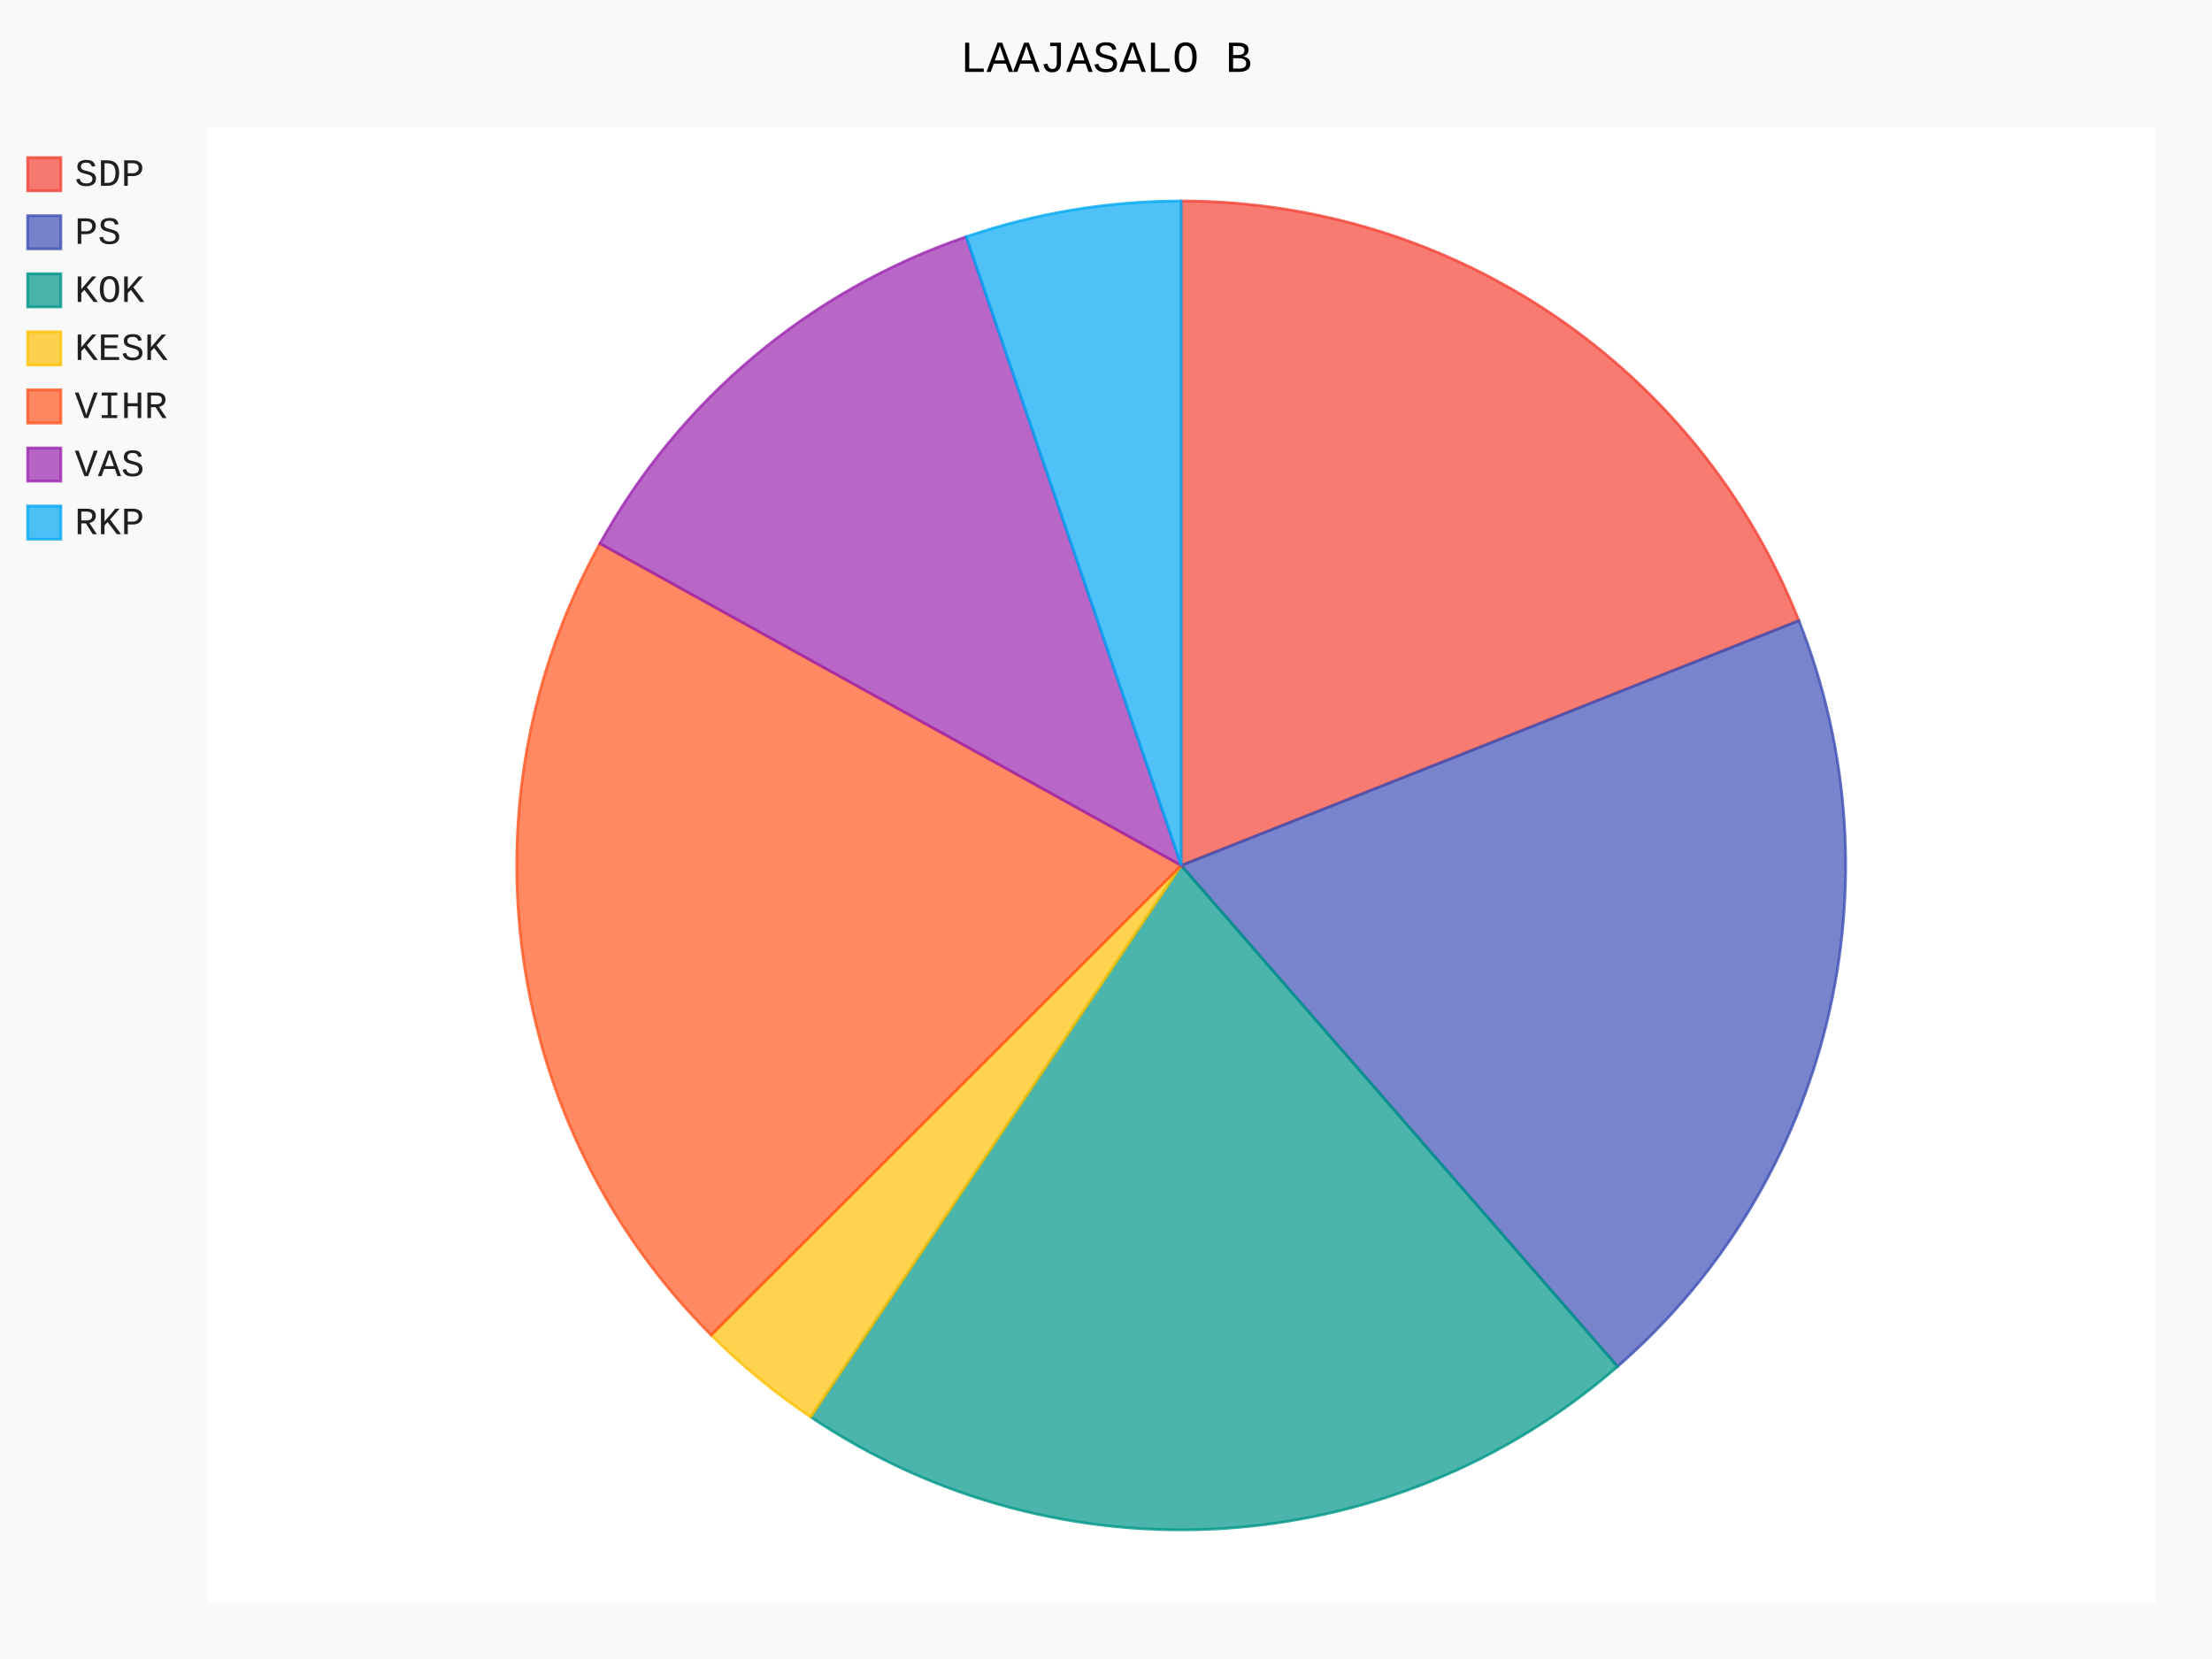
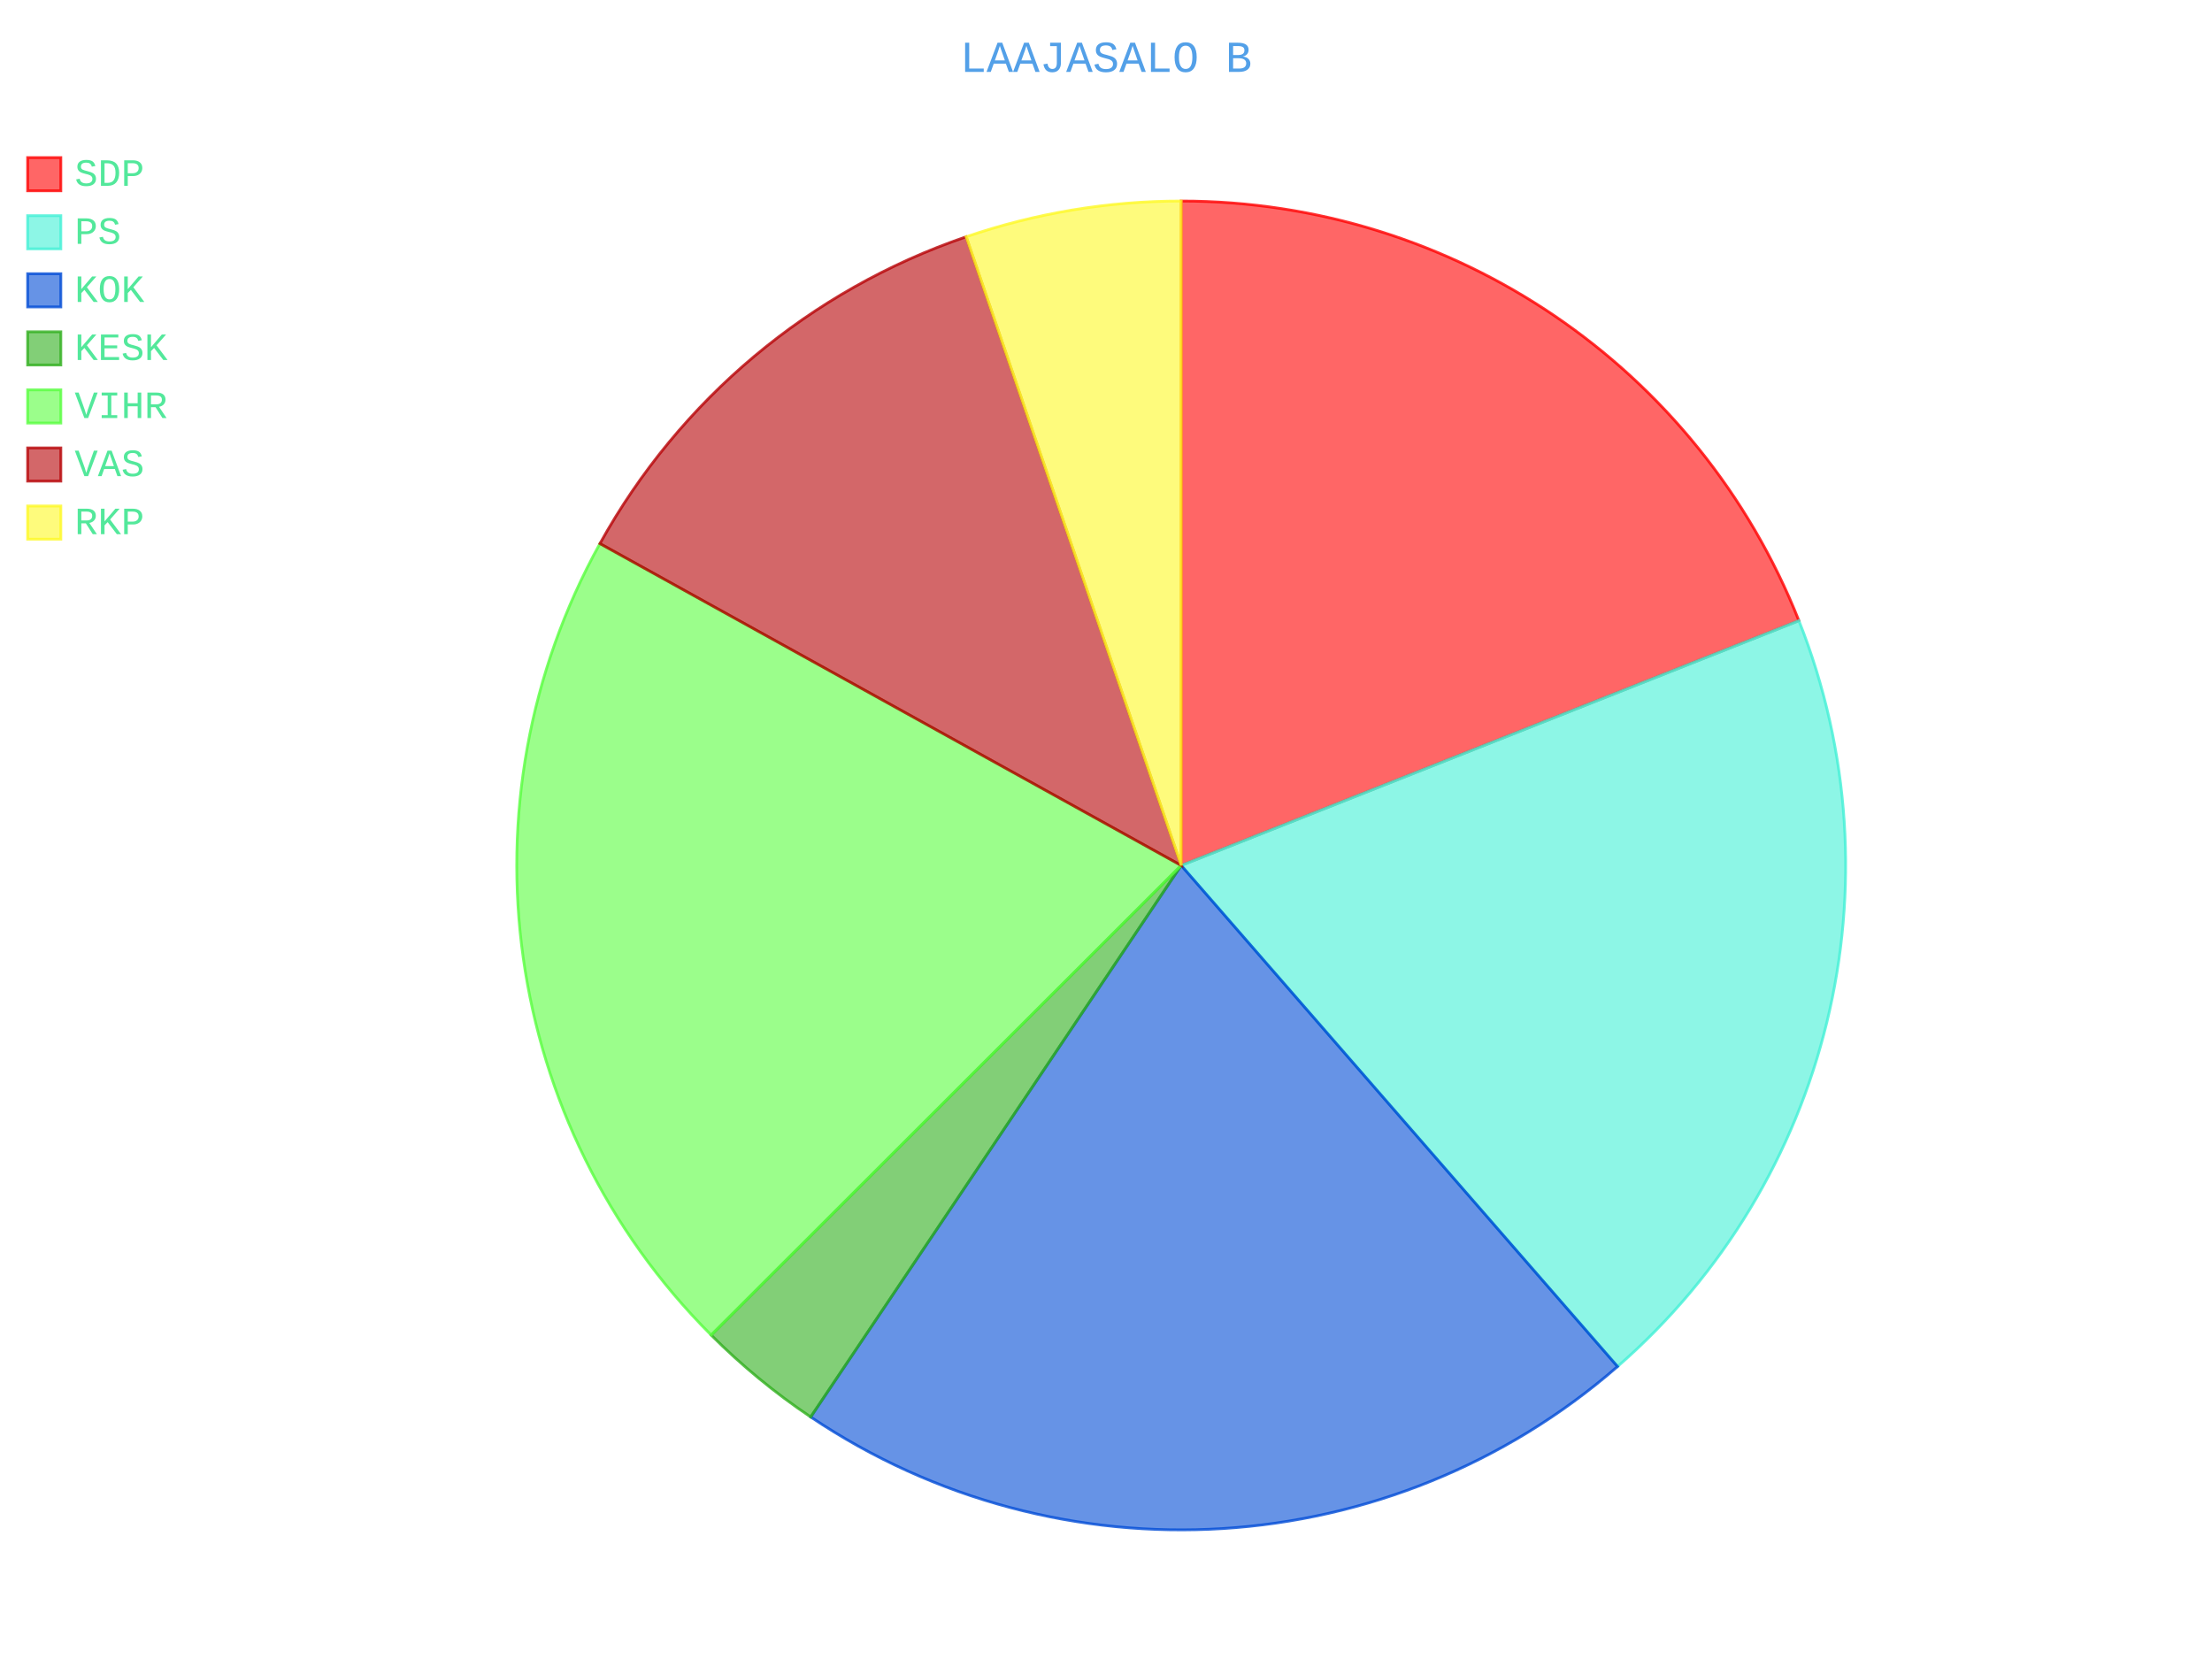
- <svg xmlns="http://www.w3.org/2000/svg" class="pygal-chart" id="chart-06c3049c-0c8b-4da5-89f0-173762c581f7" viewBox="0 0 800 600">
+ <svg xmlns="http://www.w3.org/2000/svg" class="pygal-chart" id="chart-f52e1a5b-26b9-4e24-a131-e26ff42c6121" viewBox="0 0 800 600">
  <defs>
-     <style type="text/css">#chart-06c3049c-0c8b-4da5-89f0-173762c581f7{-webkit-user-select:none;-webkit-font-smoothing:antialiased;font-family:Consolas,"Liberation Mono",Menlo,Courier,monospace}#chart-06c3049c-0c8b-4da5-89f0-173762c581f7 .title{font-family:Consolas,"Liberation Mono",Menlo,Courier,monospace;font-size:16px}#chart-06c3049c-0c8b-4da5-89f0-173762c581f7 .legends .legend text{font-family:Consolas,"Liberation Mono",Menlo,Courier,monospace;font-size:14px}#chart-06c3049c-0c8b-4da5-89f0-173762c581f7 .axis text{font-family:Consolas,"Liberation Mono",Menlo,Courier,monospace;font-size:10px}#chart-06c3049c-0c8b-4da5-89f0-173762c581f7 .axis text.major{font-family:Consolas,"Liberation Mono",Menlo,Courier,monospace;font-size:10px}#chart-06c3049c-0c8b-4da5-89f0-173762c581f7 .text-overlay text.value{font-family:Consolas,"Liberation Mono",Menlo,Courier,monospace;font-size:16px}#chart-06c3049c-0c8b-4da5-89f0-173762c581f7 .text-overlay text.label{font-family:Consolas,"Liberation Mono",Menlo,Courier,monospace;font-size:10px}#chart-06c3049c-0c8b-4da5-89f0-173762c581f7 .tooltip{font-family:Consolas,"Liberation Mono",Menlo,Courier,monospace;font-size:14px}#chart-06c3049c-0c8b-4da5-89f0-173762c581f7 text.no_data{font-family:Consolas,"Liberation Mono",Menlo,Courier,monospace;font-size:64px}
- #chart-06c3049c-0c8b-4da5-89f0-173762c581f7{background-color:rgba(249,249,249,1)}#chart-06c3049c-0c8b-4da5-89f0-173762c581f7 path,#chart-06c3049c-0c8b-4da5-89f0-173762c581f7 line,#chart-06c3049c-0c8b-4da5-89f0-173762c581f7 rect,#chart-06c3049c-0c8b-4da5-89f0-173762c581f7 circle{-webkit-transition:150ms;-moz-transition:150ms;transition:150ms}#chart-06c3049c-0c8b-4da5-89f0-173762c581f7 .graph &gt; .background{fill:rgba(249,249,249,1)}#chart-06c3049c-0c8b-4da5-89f0-173762c581f7 .plot &gt; .background{fill:rgba(255,255,255,1)}#chart-06c3049c-0c8b-4da5-89f0-173762c581f7 .graph{fill:rgba(0,0,0,.87)}#chart-06c3049c-0c8b-4da5-89f0-173762c581f7 text.no_data{fill:rgba(0,0,0,1)}#chart-06c3049c-0c8b-4da5-89f0-173762c581f7 .title{fill:rgba(0,0,0,1)}#chart-06c3049c-0c8b-4da5-89f0-173762c581f7 .legends .legend text{fill:rgba(0,0,0,.87)}#chart-06c3049c-0c8b-4da5-89f0-173762c581f7 .legends .legend:hover text{fill:rgba(0,0,0,1)}#chart-06c3049c-0c8b-4da5-89f0-173762c581f7 .axis .line{stroke:rgba(0,0,0,1)}#chart-06c3049c-0c8b-4da5-89f0-173762c581f7 .axis .guide.line{stroke:rgba(0,0,0,.54)}#chart-06c3049c-0c8b-4da5-89f0-173762c581f7 .axis .major.line{stroke:rgba(0,0,0,.87)}#chart-06c3049c-0c8b-4da5-89f0-173762c581f7 .axis text.major{fill:rgba(0,0,0,1)}#chart-06c3049c-0c8b-4da5-89f0-173762c581f7 .axis.y .guides:hover .guide.line,#chart-06c3049c-0c8b-4da5-89f0-173762c581f7 .line-graph .axis.x .guides:hover .guide.line,#chart-06c3049c-0c8b-4da5-89f0-173762c581f7 .stackedline-graph .axis.x .guides:hover .guide.line,#chart-06c3049c-0c8b-4da5-89f0-173762c581f7 .xy-graph .axis.x .guides:hover .guide.line{stroke:rgba(0,0,0,1)}#chart-06c3049c-0c8b-4da5-89f0-173762c581f7 .axis .guides:hover text{fill:rgba(0,0,0,1)}#chart-06c3049c-0c8b-4da5-89f0-173762c581f7 .reactive{fill-opacity:.7;stroke-opacity:.8}#chart-06c3049c-0c8b-4da5-89f0-173762c581f7 .ci{stroke:rgba(0,0,0,.87)}#chart-06c3049c-0c8b-4da5-89f0-173762c581f7 .reactive.active,#chart-06c3049c-0c8b-4da5-89f0-173762c581f7 .active .reactive{fill-opacity:.8;stroke-opacity:.9;stroke-width:4}#chart-06c3049c-0c8b-4da5-89f0-173762c581f7 .ci .reactive.active{stroke-width:1.5}#chart-06c3049c-0c8b-4da5-89f0-173762c581f7 .series text{fill:rgba(0,0,0,1)}#chart-06c3049c-0c8b-4da5-89f0-173762c581f7 .tooltip rect{fill:rgba(255,255,255,1);stroke:rgba(0,0,0,1);-webkit-transition:opacity 150ms;-moz-transition:opacity 150ms;transition:opacity 150ms}#chart-06c3049c-0c8b-4da5-89f0-173762c581f7 .tooltip .label{fill:rgba(0,0,0,.87)}#chart-06c3049c-0c8b-4da5-89f0-173762c581f7 .tooltip .label{fill:rgba(0,0,0,.87)}#chart-06c3049c-0c8b-4da5-89f0-173762c581f7 .tooltip .legend{font-size:.8em;fill:rgba(0,0,0,.54)}#chart-06c3049c-0c8b-4da5-89f0-173762c581f7 .tooltip .x_label{font-size:.6em;fill:rgba(0,0,0,1)}#chart-06c3049c-0c8b-4da5-89f0-173762c581f7 .tooltip .xlink{font-size:.5em;text-decoration:underline}#chart-06c3049c-0c8b-4da5-89f0-173762c581f7 .tooltip .value{font-size:1.5em}#chart-06c3049c-0c8b-4da5-89f0-173762c581f7 .bound{font-size:.5em}#chart-06c3049c-0c8b-4da5-89f0-173762c581f7 .max-value{font-size:.75em;fill:rgba(0,0,0,.54)}#chart-06c3049c-0c8b-4da5-89f0-173762c581f7 .map-element{fill:rgba(255,255,255,1);stroke:rgba(0,0,0,.54) !important}#chart-06c3049c-0c8b-4da5-89f0-173762c581f7 .map-element .reactive{fill-opacity:inherit;stroke-opacity:inherit}#chart-06c3049c-0c8b-4da5-89f0-173762c581f7 .color-0,#chart-06c3049c-0c8b-4da5-89f0-173762c581f7 .color-0 a:visited{stroke:#F44336;fill:#F44336}#chart-06c3049c-0c8b-4da5-89f0-173762c581f7 .color-1,#chart-06c3049c-0c8b-4da5-89f0-173762c581f7 .color-1 a:visited{stroke:#3F51B5;fill:#3F51B5}#chart-06c3049c-0c8b-4da5-89f0-173762c581f7 .color-2,#chart-06c3049c-0c8b-4da5-89f0-173762c581f7 .color-2 a:visited{stroke:#009688;fill:#009688}#chart-06c3049c-0c8b-4da5-89f0-173762c581f7 .color-3,#chart-06c3049c-0c8b-4da5-89f0-173762c581f7 .color-3 a:visited{stroke:#FFC107;fill:#FFC107}#chart-06c3049c-0c8b-4da5-89f0-173762c581f7 .color-4,#chart-06c3049c-0c8b-4da5-89f0-173762c581f7 .color-4 a:visited{stroke:#FF5722;fill:#FF5722}#chart-06c3049c-0c8b-4da5-89f0-173762c581f7 .color-5,#chart-06c3049c-0c8b-4da5-89f0-173762c581f7 .color-5 a:visited{stroke:#9C27B0;fill:#9C27B0}#chart-06c3049c-0c8b-4da5-89f0-173762c581f7 .color-6,#chart-06c3049c-0c8b-4da5-89f0-173762c581f7 .color-6 a:visited{stroke:#03A9F4;fill:#03A9F4}#chart-06c3049c-0c8b-4da5-89f0-173762c581f7 .text-overlay .color-0 text{fill:black}#chart-06c3049c-0c8b-4da5-89f0-173762c581f7 .text-overlay .color-1 text{fill:black}#chart-06c3049c-0c8b-4da5-89f0-173762c581f7 .text-overlay .color-2 text{fill:black}#chart-06c3049c-0c8b-4da5-89f0-173762c581f7 .text-overlay .color-3 text{fill:black}#chart-06c3049c-0c8b-4da5-89f0-173762c581f7 .text-overlay .color-4 text{fill:black}#chart-06c3049c-0c8b-4da5-89f0-173762c581f7 .text-overlay .color-5 text{fill:black}#chart-06c3049c-0c8b-4da5-89f0-173762c581f7 .text-overlay .color-6 text{fill:black}
- #chart-06c3049c-0c8b-4da5-89f0-173762c581f7 text.no_data{text-anchor:middle}#chart-06c3049c-0c8b-4da5-89f0-173762c581f7 .guide.line{fill:none}#chart-06c3049c-0c8b-4da5-89f0-173762c581f7 .centered{text-anchor:middle}#chart-06c3049c-0c8b-4da5-89f0-173762c581f7 .title{text-anchor:middle}#chart-06c3049c-0c8b-4da5-89f0-173762c581f7 .legends .legend text{fill-opacity:1}#chart-06c3049c-0c8b-4da5-89f0-173762c581f7 .axis.x text{text-anchor:middle}#chart-06c3049c-0c8b-4da5-89f0-173762c581f7 .axis.x:not(.web) text[transform]{text-anchor:start}#chart-06c3049c-0c8b-4da5-89f0-173762c581f7 .axis.x:not(.web) text[transform].backwards{text-anchor:end}#chart-06c3049c-0c8b-4da5-89f0-173762c581f7 .axis.y text{text-anchor:end}#chart-06c3049c-0c8b-4da5-89f0-173762c581f7 .axis.y text[transform].backwards{text-anchor:start}#chart-06c3049c-0c8b-4da5-89f0-173762c581f7 .axis.y2 text{text-anchor:start}#chart-06c3049c-0c8b-4da5-89f0-173762c581f7 .axis.y2 text[transform].backwards{text-anchor:end}#chart-06c3049c-0c8b-4da5-89f0-173762c581f7 .axis .guide.line{stroke-dasharray:4,4}#chart-06c3049c-0c8b-4da5-89f0-173762c581f7 .axis .major.guide.line{stroke-dasharray:6,6}#chart-06c3049c-0c8b-4da5-89f0-173762c581f7 .horizontal .axis.y .guide.line,#chart-06c3049c-0c8b-4da5-89f0-173762c581f7 .horizontal .axis.y2 .guide.line,#chart-06c3049c-0c8b-4da5-89f0-173762c581f7 .vertical .axis.x .guide.line{opacity:0}#chart-06c3049c-0c8b-4da5-89f0-173762c581f7 .horizontal .axis.always_show .guide.line,#chart-06c3049c-0c8b-4da5-89f0-173762c581f7 .vertical .axis.always_show .guide.line{opacity:1 !important}#chart-06c3049c-0c8b-4da5-89f0-173762c581f7 .axis.y .guides:hover .guide.line,#chart-06c3049c-0c8b-4da5-89f0-173762c581f7 .axis.y2 .guides:hover .guide.line,#chart-06c3049c-0c8b-4da5-89f0-173762c581f7 .axis.x .guides:hover .guide.line{opacity:1}#chart-06c3049c-0c8b-4da5-89f0-173762c581f7 .axis .guides:hover text{opacity:1}#chart-06c3049c-0c8b-4da5-89f0-173762c581f7 .nofill{fill:none}#chart-06c3049c-0c8b-4da5-89f0-173762c581f7 .subtle-fill{fill-opacity:.2}#chart-06c3049c-0c8b-4da5-89f0-173762c581f7 .dot{stroke-width:1px;fill-opacity:1}#chart-06c3049c-0c8b-4da5-89f0-173762c581f7 .dot.active{stroke-width:5px}#chart-06c3049c-0c8b-4da5-89f0-173762c581f7 .dot.negative{fill:transparent}#chart-06c3049c-0c8b-4da5-89f0-173762c581f7 text,#chart-06c3049c-0c8b-4da5-89f0-173762c581f7 tspan{stroke:none !important}#chart-06c3049c-0c8b-4da5-89f0-173762c581f7 .series text.active{opacity:1}#chart-06c3049c-0c8b-4da5-89f0-173762c581f7 .tooltip rect{fill-opacity:.95;stroke-width:.5}#chart-06c3049c-0c8b-4da5-89f0-173762c581f7 .tooltip text{fill-opacity:1}#chart-06c3049c-0c8b-4da5-89f0-173762c581f7 .showable{visibility:hidden}#chart-06c3049c-0c8b-4da5-89f0-173762c581f7 .showable.shown{visibility:visible}#chart-06c3049c-0c8b-4da5-89f0-173762c581f7 .gauge-background{fill:rgba(229,229,229,1);stroke:none}#chart-06c3049c-0c8b-4da5-89f0-173762c581f7 .bg-lines{stroke:rgba(249,249,249,1);stroke-width:2px}</style>
+     <style type="text/css">#chart-f52e1a5b-26b9-4e24-a131-e26ff42c6121{-webkit-user-select:none;-webkit-font-smoothing:antialiased;font-family:Consolas,"Liberation Mono",Menlo,Courier,monospace}#chart-f52e1a5b-26b9-4e24-a131-e26ff42c6121 .title{font-family:Consolas,"Liberation Mono",Menlo,Courier,monospace;font-size:16px}#chart-f52e1a5b-26b9-4e24-a131-e26ff42c6121 .legends .legend text{font-family:Consolas,"Liberation Mono",Menlo,Courier,monospace;font-size:14px}#chart-f52e1a5b-26b9-4e24-a131-e26ff42c6121 .axis text{font-family:Consolas,"Liberation Mono",Menlo,Courier,monospace;font-size:10px}#chart-f52e1a5b-26b9-4e24-a131-e26ff42c6121 .axis text.major{font-family:Consolas,"Liberation Mono",Menlo,Courier,monospace;font-size:10px}#chart-f52e1a5b-26b9-4e24-a131-e26ff42c6121 .text-overlay text.value{font-family:Consolas,"Liberation Mono",Menlo,Courier,monospace;font-size:16px}#chart-f52e1a5b-26b9-4e24-a131-e26ff42c6121 .text-overlay text.label{font-family:Consolas,"Liberation Mono",Menlo,Courier,monospace;font-size:10px}#chart-f52e1a5b-26b9-4e24-a131-e26ff42c6121 .tooltip{font-family:Consolas,"Liberation Mono",Menlo,Courier,monospace;font-size:14px}#chart-f52e1a5b-26b9-4e24-a131-e26ff42c6121 text.no_data{font-family:Consolas,"Liberation Mono",Menlo,Courier,monospace;font-size:64px}
+ #chart-f52e1a5b-26b9-4e24-a131-e26ff42c6121{background-color:transparent}#chart-f52e1a5b-26b9-4e24-a131-e26ff42c6121 path,#chart-f52e1a5b-26b9-4e24-a131-e26ff42c6121 line,#chart-f52e1a5b-26b9-4e24-a131-e26ff42c6121 rect,#chart-f52e1a5b-26b9-4e24-a131-e26ff42c6121 circle{-webkit-transition:1000ms ease-in;-moz-transition:1000ms ease-in;transition:1000ms ease-in}#chart-f52e1a5b-26b9-4e24-a131-e26ff42c6121 .graph &gt; .background{fill:transparent}#chart-f52e1a5b-26b9-4e24-a131-e26ff42c6121 .plot &gt; .background{fill:transparent}#chart-f52e1a5b-26b9-4e24-a131-e26ff42c6121 .graph{fill:#53E89B}#chart-f52e1a5b-26b9-4e24-a131-e26ff42c6121 text.no_data{fill:#53A0E8}#chart-f52e1a5b-26b9-4e24-a131-e26ff42c6121 .title{fill:#53A0E8}#chart-f52e1a5b-26b9-4e24-a131-e26ff42c6121 .legends .legend text{fill:#53E89B}#chart-f52e1a5b-26b9-4e24-a131-e26ff42c6121 .legends .legend:hover text{fill:#53A0E8}#chart-f52e1a5b-26b9-4e24-a131-e26ff42c6121 .axis .line{stroke:#53A0E8}#chart-f52e1a5b-26b9-4e24-a131-e26ff42c6121 .axis .guide.line{stroke:#630C0D}#chart-f52e1a5b-26b9-4e24-a131-e26ff42c6121 .axis .major.line{stroke:#53E89B}#chart-f52e1a5b-26b9-4e24-a131-e26ff42c6121 .axis text.major{fill:#53A0E8}#chart-f52e1a5b-26b9-4e24-a131-e26ff42c6121 .axis.y .guides:hover .guide.line,#chart-f52e1a5b-26b9-4e24-a131-e26ff42c6121 .line-graph .axis.x .guides:hover .guide.line,#chart-f52e1a5b-26b9-4e24-a131-e26ff42c6121 .stackedline-graph .axis.x .guides:hover .guide.line,#chart-f52e1a5b-26b9-4e24-a131-e26ff42c6121 .xy-graph .axis.x .guides:hover .guide.line{stroke:#53A0E8}#chart-f52e1a5b-26b9-4e24-a131-e26ff42c6121 .axis .guides:hover text{fill:#53A0E8}#chart-f52e1a5b-26b9-4e24-a131-e26ff42c6121 .reactive{fill-opacity:.6;stroke-opacity:.8}#chart-f52e1a5b-26b9-4e24-a131-e26ff42c6121 .ci{stroke:#53E89B}#chart-f52e1a5b-26b9-4e24-a131-e26ff42c6121 .reactive.active,#chart-f52e1a5b-26b9-4e24-a131-e26ff42c6121 .active .reactive{fill-opacity:.9;stroke-opacity:.9;stroke-width:4}#chart-f52e1a5b-26b9-4e24-a131-e26ff42c6121 .ci .reactive.active{stroke-width:1.5}#chart-f52e1a5b-26b9-4e24-a131-e26ff42c6121 .series text{fill:#53A0E8}#chart-f52e1a5b-26b9-4e24-a131-e26ff42c6121 .tooltip rect{fill:transparent;stroke:#53A0E8;-webkit-transition:opacity 1000ms ease-in;-moz-transition:opacity 1000ms ease-in;transition:opacity 1000ms ease-in}#chart-f52e1a5b-26b9-4e24-a131-e26ff42c6121 .tooltip .label{fill:#53E89B}#chart-f52e1a5b-26b9-4e24-a131-e26ff42c6121 .tooltip .label{fill:#53E89B}#chart-f52e1a5b-26b9-4e24-a131-e26ff42c6121 .tooltip .legend{font-size:.8em;fill:#630C0D}#chart-f52e1a5b-26b9-4e24-a131-e26ff42c6121 .tooltip .x_label{font-size:.6em;fill:#53A0E8}#chart-f52e1a5b-26b9-4e24-a131-e26ff42c6121 .tooltip .xlink{font-size:.5em;text-decoration:underline}#chart-f52e1a5b-26b9-4e24-a131-e26ff42c6121 .tooltip .value{font-size:1.5em}#chart-f52e1a5b-26b9-4e24-a131-e26ff42c6121 .bound{font-size:.5em}#chart-f52e1a5b-26b9-4e24-a131-e26ff42c6121 .max-value{font-size:.75em;fill:#630C0D}#chart-f52e1a5b-26b9-4e24-a131-e26ff42c6121 .map-element{fill:transparent;stroke:#630C0D !important}#chart-f52e1a5b-26b9-4e24-a131-e26ff42c6121 .map-element .reactive{fill-opacity:inherit;stroke-opacity:inherit}#chart-f52e1a5b-26b9-4e24-a131-e26ff42c6121 .color-0,#chart-f52e1a5b-26b9-4e24-a131-e26ff42c6121 .color-0 a:visited{stroke:#ff0000;fill:#ff0000}#chart-f52e1a5b-26b9-4e24-a131-e26ff42c6121 .color-1,#chart-f52e1a5b-26b9-4e24-a131-e26ff42c6121 .color-1 a:visited{stroke:#42f0d6;fill:#42f0d6}#chart-f52e1a5b-26b9-4e24-a131-e26ff42c6121 .color-2,#chart-f52e1a5b-26b9-4e24-a131-e26ff42c6121 .color-2 a:visited{stroke:#004bd6;fill:#004bd6}#chart-f52e1a5b-26b9-4e24-a131-e26ff42c6121 .color-3,#chart-f52e1a5b-26b9-4e24-a131-e26ff42c6121 .color-3 a:visited{stroke:#30af1d;fill:#30af1d}#chart-f52e1a5b-26b9-4e24-a131-e26ff42c6121 .color-4,#chart-f52e1a5b-26b9-4e24-a131-e26ff42c6121 .color-4 a:visited{stroke:#58fd3f;fill:#58fd3f}#chart-f52e1a5b-26b9-4e24-a131-e26ff42c6121 .color-5,#chart-f52e1a5b-26b9-4e24-a131-e26ff42c6121 .color-5 a:visited{stroke:#b60205;fill:#b60205}#chart-f52e1a5b-26b9-4e24-a131-e26ff42c6121 .color-6,#chart-f52e1a5b-26b9-4e24-a131-e26ff42c6121 .color-6 a:visited{stroke:#fdf926;fill:#fdf926}#chart-f52e1a5b-26b9-4e24-a131-e26ff42c6121 .text-overlay .color-0 text{fill:black}#chart-f52e1a5b-26b9-4e24-a131-e26ff42c6121 .text-overlay .color-1 text{fill:black}#chart-f52e1a5b-26b9-4e24-a131-e26ff42c6121 .text-overlay .color-2 text{fill:black}#chart-f52e1a5b-26b9-4e24-a131-e26ff42c6121 .text-overlay .color-3 text{fill:black}#chart-f52e1a5b-26b9-4e24-a131-e26ff42c6121 .text-overlay .color-4 text{fill:black}#chart-f52e1a5b-26b9-4e24-a131-e26ff42c6121 .text-overlay .color-5 text{fill:black}#chart-f52e1a5b-26b9-4e24-a131-e26ff42c6121 .text-overlay .color-6 text{fill:black}
+ #chart-f52e1a5b-26b9-4e24-a131-e26ff42c6121 text.no_data{text-anchor:middle}#chart-f52e1a5b-26b9-4e24-a131-e26ff42c6121 .guide.line{fill:none}#chart-f52e1a5b-26b9-4e24-a131-e26ff42c6121 .centered{text-anchor:middle}#chart-f52e1a5b-26b9-4e24-a131-e26ff42c6121 .title{text-anchor:middle}#chart-f52e1a5b-26b9-4e24-a131-e26ff42c6121 .legends .legend text{fill-opacity:1}#chart-f52e1a5b-26b9-4e24-a131-e26ff42c6121 .axis.x text{text-anchor:middle}#chart-f52e1a5b-26b9-4e24-a131-e26ff42c6121 .axis.x:not(.web) text[transform]{text-anchor:start}#chart-f52e1a5b-26b9-4e24-a131-e26ff42c6121 .axis.x:not(.web) text[transform].backwards{text-anchor:end}#chart-f52e1a5b-26b9-4e24-a131-e26ff42c6121 .axis.y text{text-anchor:end}#chart-f52e1a5b-26b9-4e24-a131-e26ff42c6121 .axis.y text[transform].backwards{text-anchor:start}#chart-f52e1a5b-26b9-4e24-a131-e26ff42c6121 .axis.y2 text{text-anchor:start}#chart-f52e1a5b-26b9-4e24-a131-e26ff42c6121 .axis.y2 text[transform].backwards{text-anchor:end}#chart-f52e1a5b-26b9-4e24-a131-e26ff42c6121 .axis .guide.line{stroke-dasharray:4,4}#chart-f52e1a5b-26b9-4e24-a131-e26ff42c6121 .axis .major.guide.line{stroke-dasharray:6,6}#chart-f52e1a5b-26b9-4e24-a131-e26ff42c6121 .horizontal .axis.y .guide.line,#chart-f52e1a5b-26b9-4e24-a131-e26ff42c6121 .horizontal .axis.y2 .guide.line,#chart-f52e1a5b-26b9-4e24-a131-e26ff42c6121 .vertical .axis.x .guide.line{opacity:0}#chart-f52e1a5b-26b9-4e24-a131-e26ff42c6121 .horizontal .axis.always_show .guide.line,#chart-f52e1a5b-26b9-4e24-a131-e26ff42c6121 .vertical .axis.always_show .guide.line{opacity:1 !important}#chart-f52e1a5b-26b9-4e24-a131-e26ff42c6121 .axis.y .guides:hover .guide.line,#chart-f52e1a5b-26b9-4e24-a131-e26ff42c6121 .axis.y2 .guides:hover .guide.line,#chart-f52e1a5b-26b9-4e24-a131-e26ff42c6121 .axis.x .guides:hover .guide.line{opacity:1}#chart-f52e1a5b-26b9-4e24-a131-e26ff42c6121 .axis .guides:hover text{opacity:1}#chart-f52e1a5b-26b9-4e24-a131-e26ff42c6121 .nofill{fill:none}#chart-f52e1a5b-26b9-4e24-a131-e26ff42c6121 .subtle-fill{fill-opacity:.2}#chart-f52e1a5b-26b9-4e24-a131-e26ff42c6121 .dot{stroke-width:1px;fill-opacity:1}#chart-f52e1a5b-26b9-4e24-a131-e26ff42c6121 .dot.active{stroke-width:5px}#chart-f52e1a5b-26b9-4e24-a131-e26ff42c6121 .dot.negative{fill:transparent}#chart-f52e1a5b-26b9-4e24-a131-e26ff42c6121 text,#chart-f52e1a5b-26b9-4e24-a131-e26ff42c6121 tspan{stroke:none !important}#chart-f52e1a5b-26b9-4e24-a131-e26ff42c6121 .series text.active{opacity:1}#chart-f52e1a5b-26b9-4e24-a131-e26ff42c6121 .tooltip rect{fill-opacity:.95;stroke-width:.5}#chart-f52e1a5b-26b9-4e24-a131-e26ff42c6121 .tooltip text{fill-opacity:1}#chart-f52e1a5b-26b9-4e24-a131-e26ff42c6121 .showable{visibility:hidden}#chart-f52e1a5b-26b9-4e24-a131-e26ff42c6121 .showable.shown{visibility:visible}#chart-f52e1a5b-26b9-4e24-a131-e26ff42c6121 .gauge-background{fill:rgba(229,229,229,1);stroke:none}#chart-f52e1a5b-26b9-4e24-a131-e26ff42c6121 .bg-lines{stroke:transparent;stroke-width:2px}</style>
  </defs>
  <g class="graph pie-graph vertical">
    <rect class="background" height="600" width="800" x="0" y="0" />
    <g class="plot" transform="translate(75, 46)">
      <rect class="background" height="534" width="704.4" x="0" y="0" />
      <g class="series serie-0 color-0">
        <g class="slices">
          <g class="slice">
            <path class="slice reactive tooltip-trigger" d="M352.2 26.7 A240.3 240.3 0 0 1 575.598 178.47 L352.2 267 A0 0 0 0 0 352.2 267 z" />
          </g>
        </g>
      </g>
      <g class="series serie-1 color-1">
        <g class="slices">
          <g class="slice">
            <path class="slice reactive tooltip-trigger" d="M575.598 178.47 A240.3 240.3 0 0 1 510.006 448.221 L352.2 267 A0 0 0 0 0 352.2 267 z" />
          </g>
        </g>
      </g>
      <g class="series serie-2 color-2">
        <g class="slices">
          <g class="slice">
            <path class="slice reactive tooltip-trigger" d="M510.006 448.221 A240.3 240.3 0 0 1 218.199 466.469 L352.2 267 A0 0 0 0 0 352.2 267 z" />
          </g>
        </g>
      </g>
      <g class="series serie-3 color-3">
        <g class="slices">
          <g class="slice">
            <path class="slice reactive tooltip-trigger" d="M218.199 466.469 A240.3 240.3 0 0 1 182.209 436.844 L352.2 267 A0 0 0 0 0 352.2 267 z" />
          </g>
        </g>
      </g>
      <g class="series serie-4 color-4">
        <g class="slices">
          <g class="slice">
            <path class="slice reactive tooltip-trigger" d="M182.209 436.844 A240.3 240.3 0 0 1 141.974 150.6 L352.2 267 A0 0 0 0 0 352.2 267 z" />
          </g>
        </g>
      </g>
      <g class="series serie-5 color-5">
        <g class="slices">
          <g class="slice">
            <path class="slice reactive tooltip-trigger" d="M141.974 150.6 A240.3 240.3 0 0 1 274.424 39.635 L352.2 267 A0 0 0 0 0 352.2 267 z" />
          </g>
        </g>
      </g>
      <g class="series serie-6 color-6">
        <g class="slices">
          <g class="slice">
            <path class="slice reactive tooltip-trigger" d="M274.424 39.635 A240.3 240.3 0 0 1 352.2 26.7 L352.2 267 A0 0 0 0 0 352.2 267 z" />
          </g>
        </g>
      </g>
    </g>
    <g class="titles">
      <text class="title plot_title" x="400.0" y="26">LAAJASALO B</text>
    </g>
    <g class="plot overlay" transform="translate(75, 46)">
      <g class="series serie-0 color-0" />
      <g class="series serie-1 color-1" />
      <g class="series serie-2 color-2" />
      <g class="series serie-3 color-3" />
      <g class="series serie-4 color-4" />
      <g class="series serie-5 color-5" />
      <g class="series serie-6 color-6" />
    </g>
    <g class="plot text-overlay" transform="translate(75, 46)">
      <g class="series serie-0 color-0" />
      <g class="series serie-1 color-1" />
      <g class="series serie-2 color-2" />
      <g class="series serie-3 color-3" />
      <g class="series serie-4 color-4" />
      <g class="series serie-5 color-5" />
      <g class="series serie-6 color-6" />
    </g>
    <g class="plot tooltip-overlay" transform="translate(75, 46)">
      <g class="tooltip" style="opacity: 0" transform="translate(0 0)">
        <rect class="tooltip-box" height="0" rx="0" ry="0" width="0" />
        <g class="text" />
      </g>
    </g>
    <g class="legends" transform="translate(10, 56)">
      <g class="legend reactive activate-serie" id="activate-serie-0">
        <rect class="color-0 reactive" height="12" width="12" x="0.0" y="1.0" />
        <text x="17.0" y="11.2">SDP</text>
      </g>
      <g class="legend reactive activate-serie" id="activate-serie-1">
        <rect class="color-1 reactive" height="12" width="12" x="0.0" y="22.0" />
        <text x="17.0" y="32.2">PS</text>
      </g>
      <g class="legend reactive activate-serie" id="activate-serie-2">
        <rect class="color-2 reactive" height="12" width="12" x="0.0" y="43.0" />
        <text x="17.0" y="53.2">KOK</text>
      </g>
      <g class="legend reactive activate-serie" id="activate-serie-3">
        <rect class="color-3 reactive" height="12" width="12" x="0.0" y="64.0" />
        <text x="17.0" y="74.2">KESK</text>
      </g>
      <g class="legend reactive activate-serie" id="activate-serie-4">
        <rect class="color-4 reactive" height="12" width="12" x="0.0" y="85.0" />
        <text x="17.0" y="95.2">VIHR</text>
      </g>
      <g class="legend reactive activate-serie" id="activate-serie-5">
        <rect class="color-5 reactive" height="12" width="12" x="0.0" y="106.0" />
        <text x="17.0" y="116.2">VAS</text>
      </g>
      <g class="legend reactive activate-serie" id="activate-serie-6">
        <rect class="color-6 reactive" height="12" width="12" x="0.0" y="127.0" />
        <text x="17.0" y="137.2">RKP</text>
      </g>
    </g>
    <g class="legends" transform="translate(790, 56)" />
  </g>
</svg>
